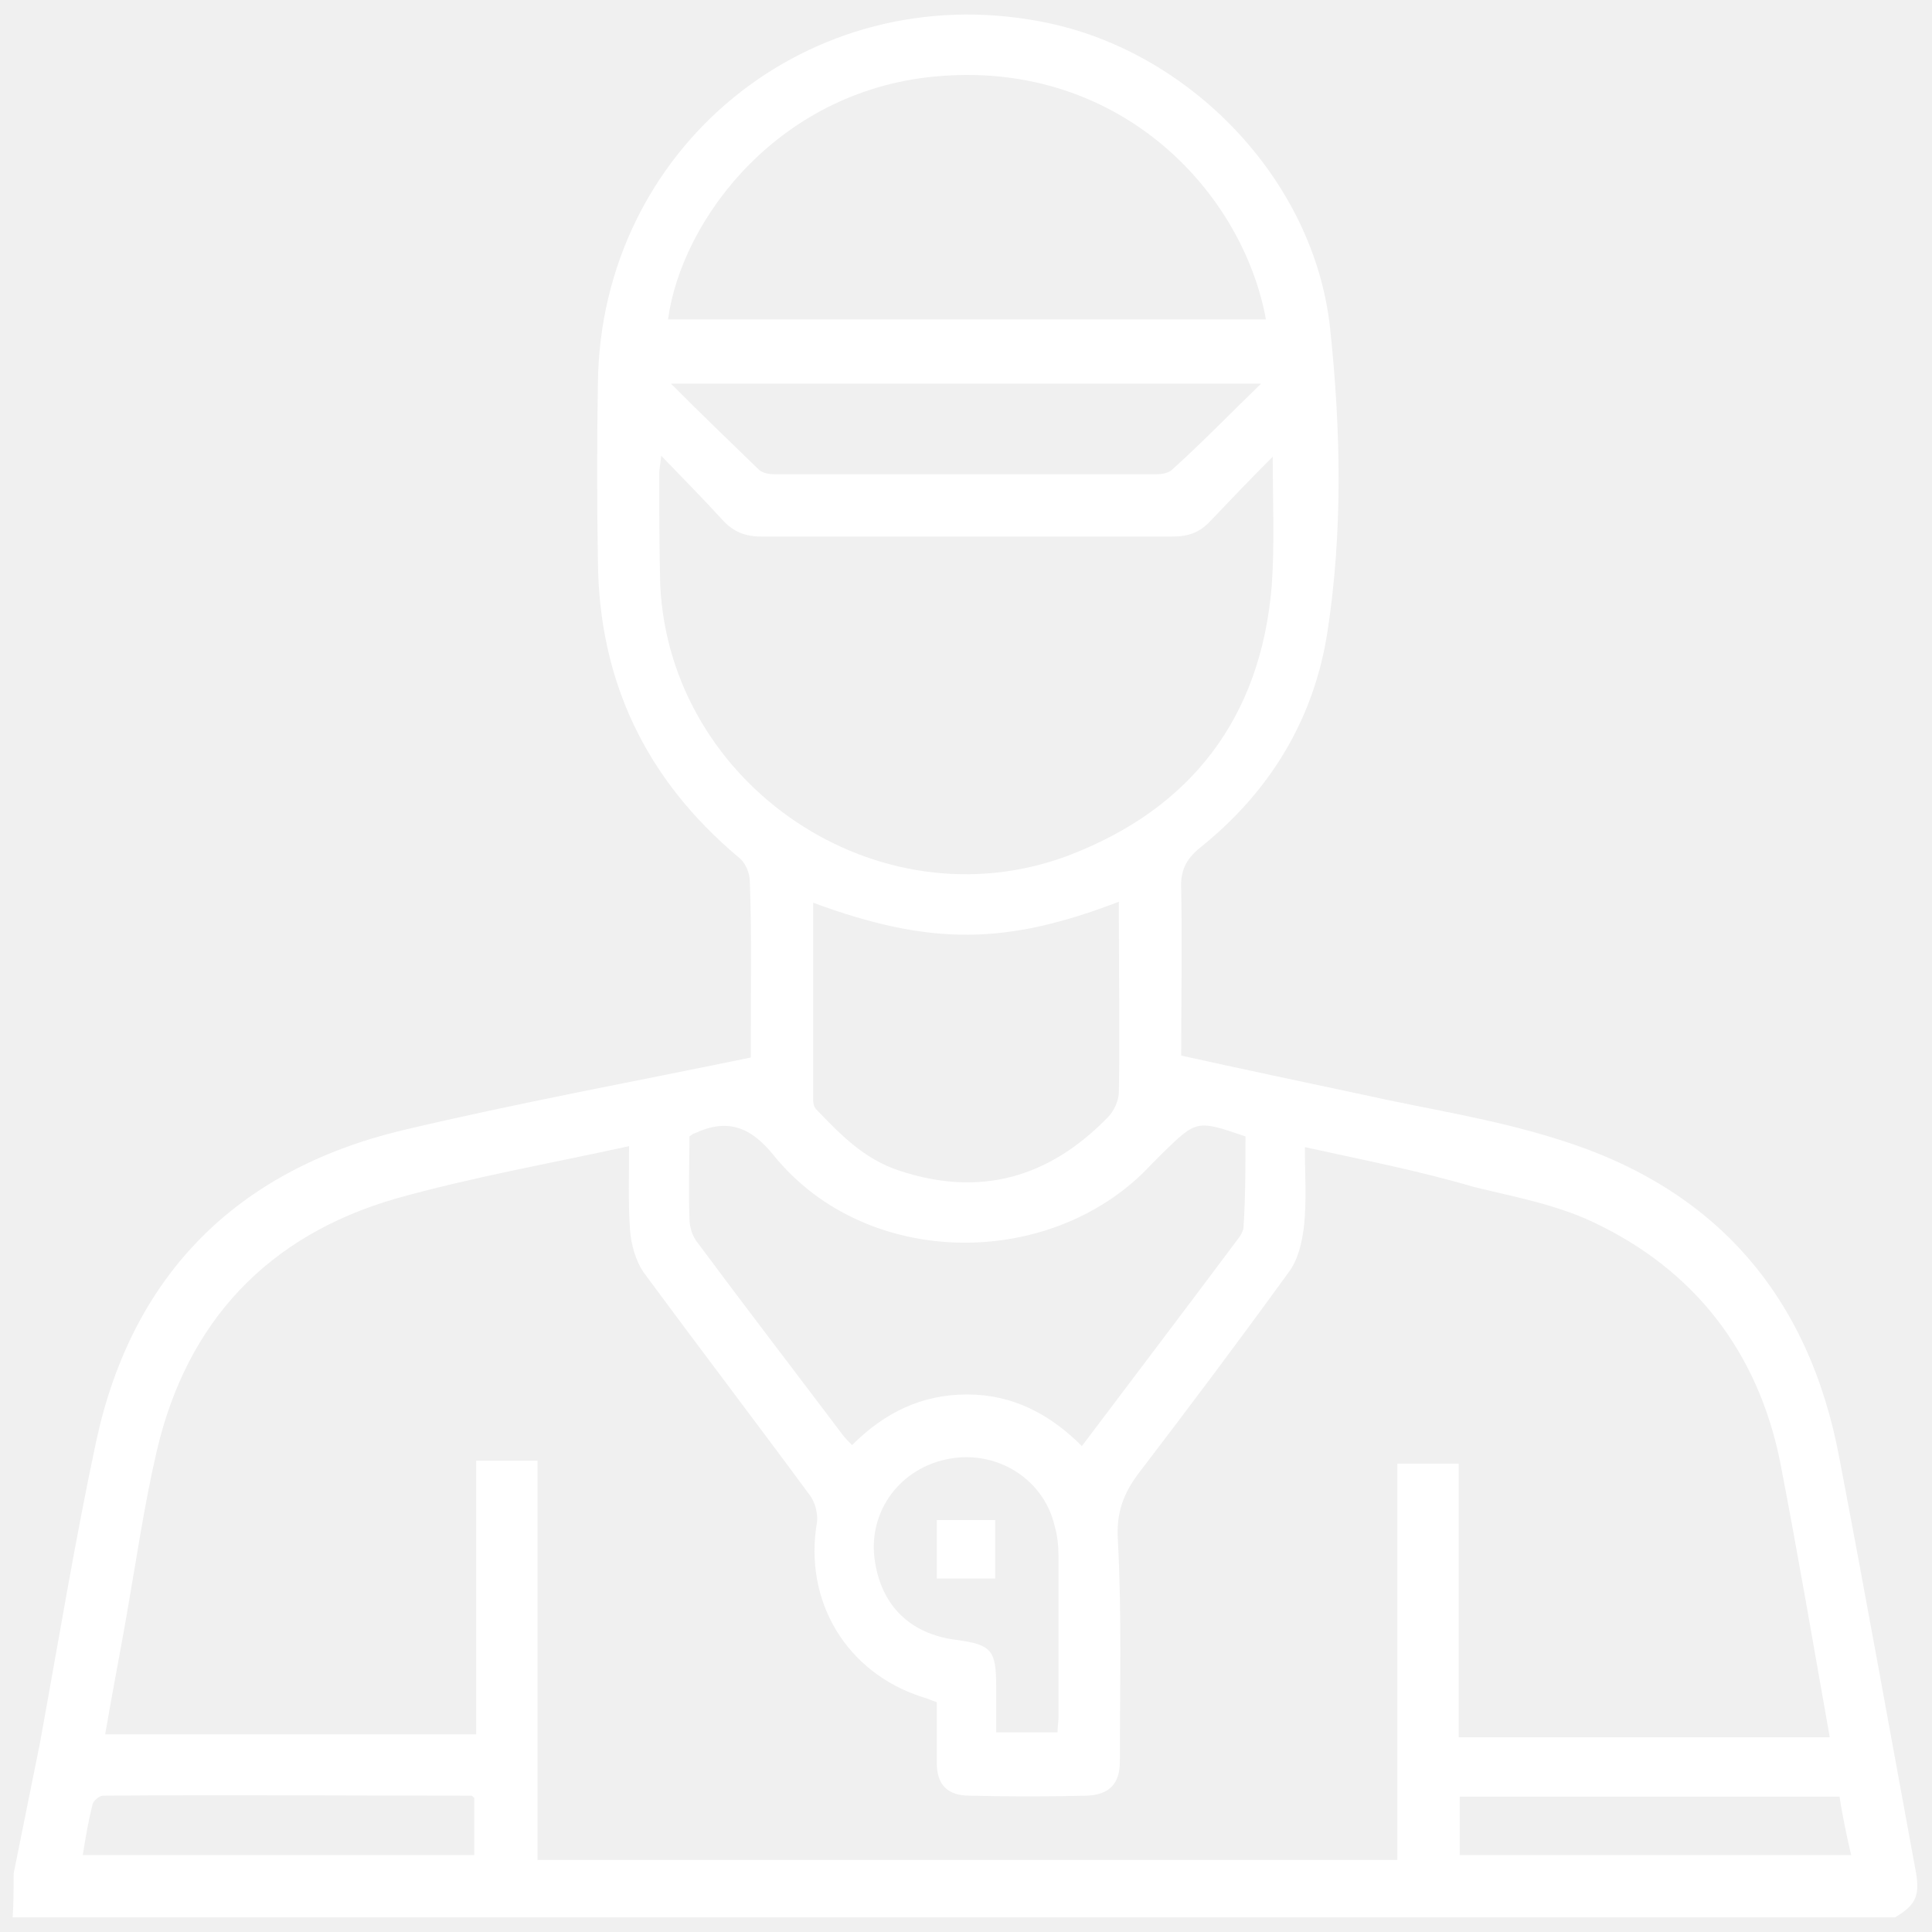
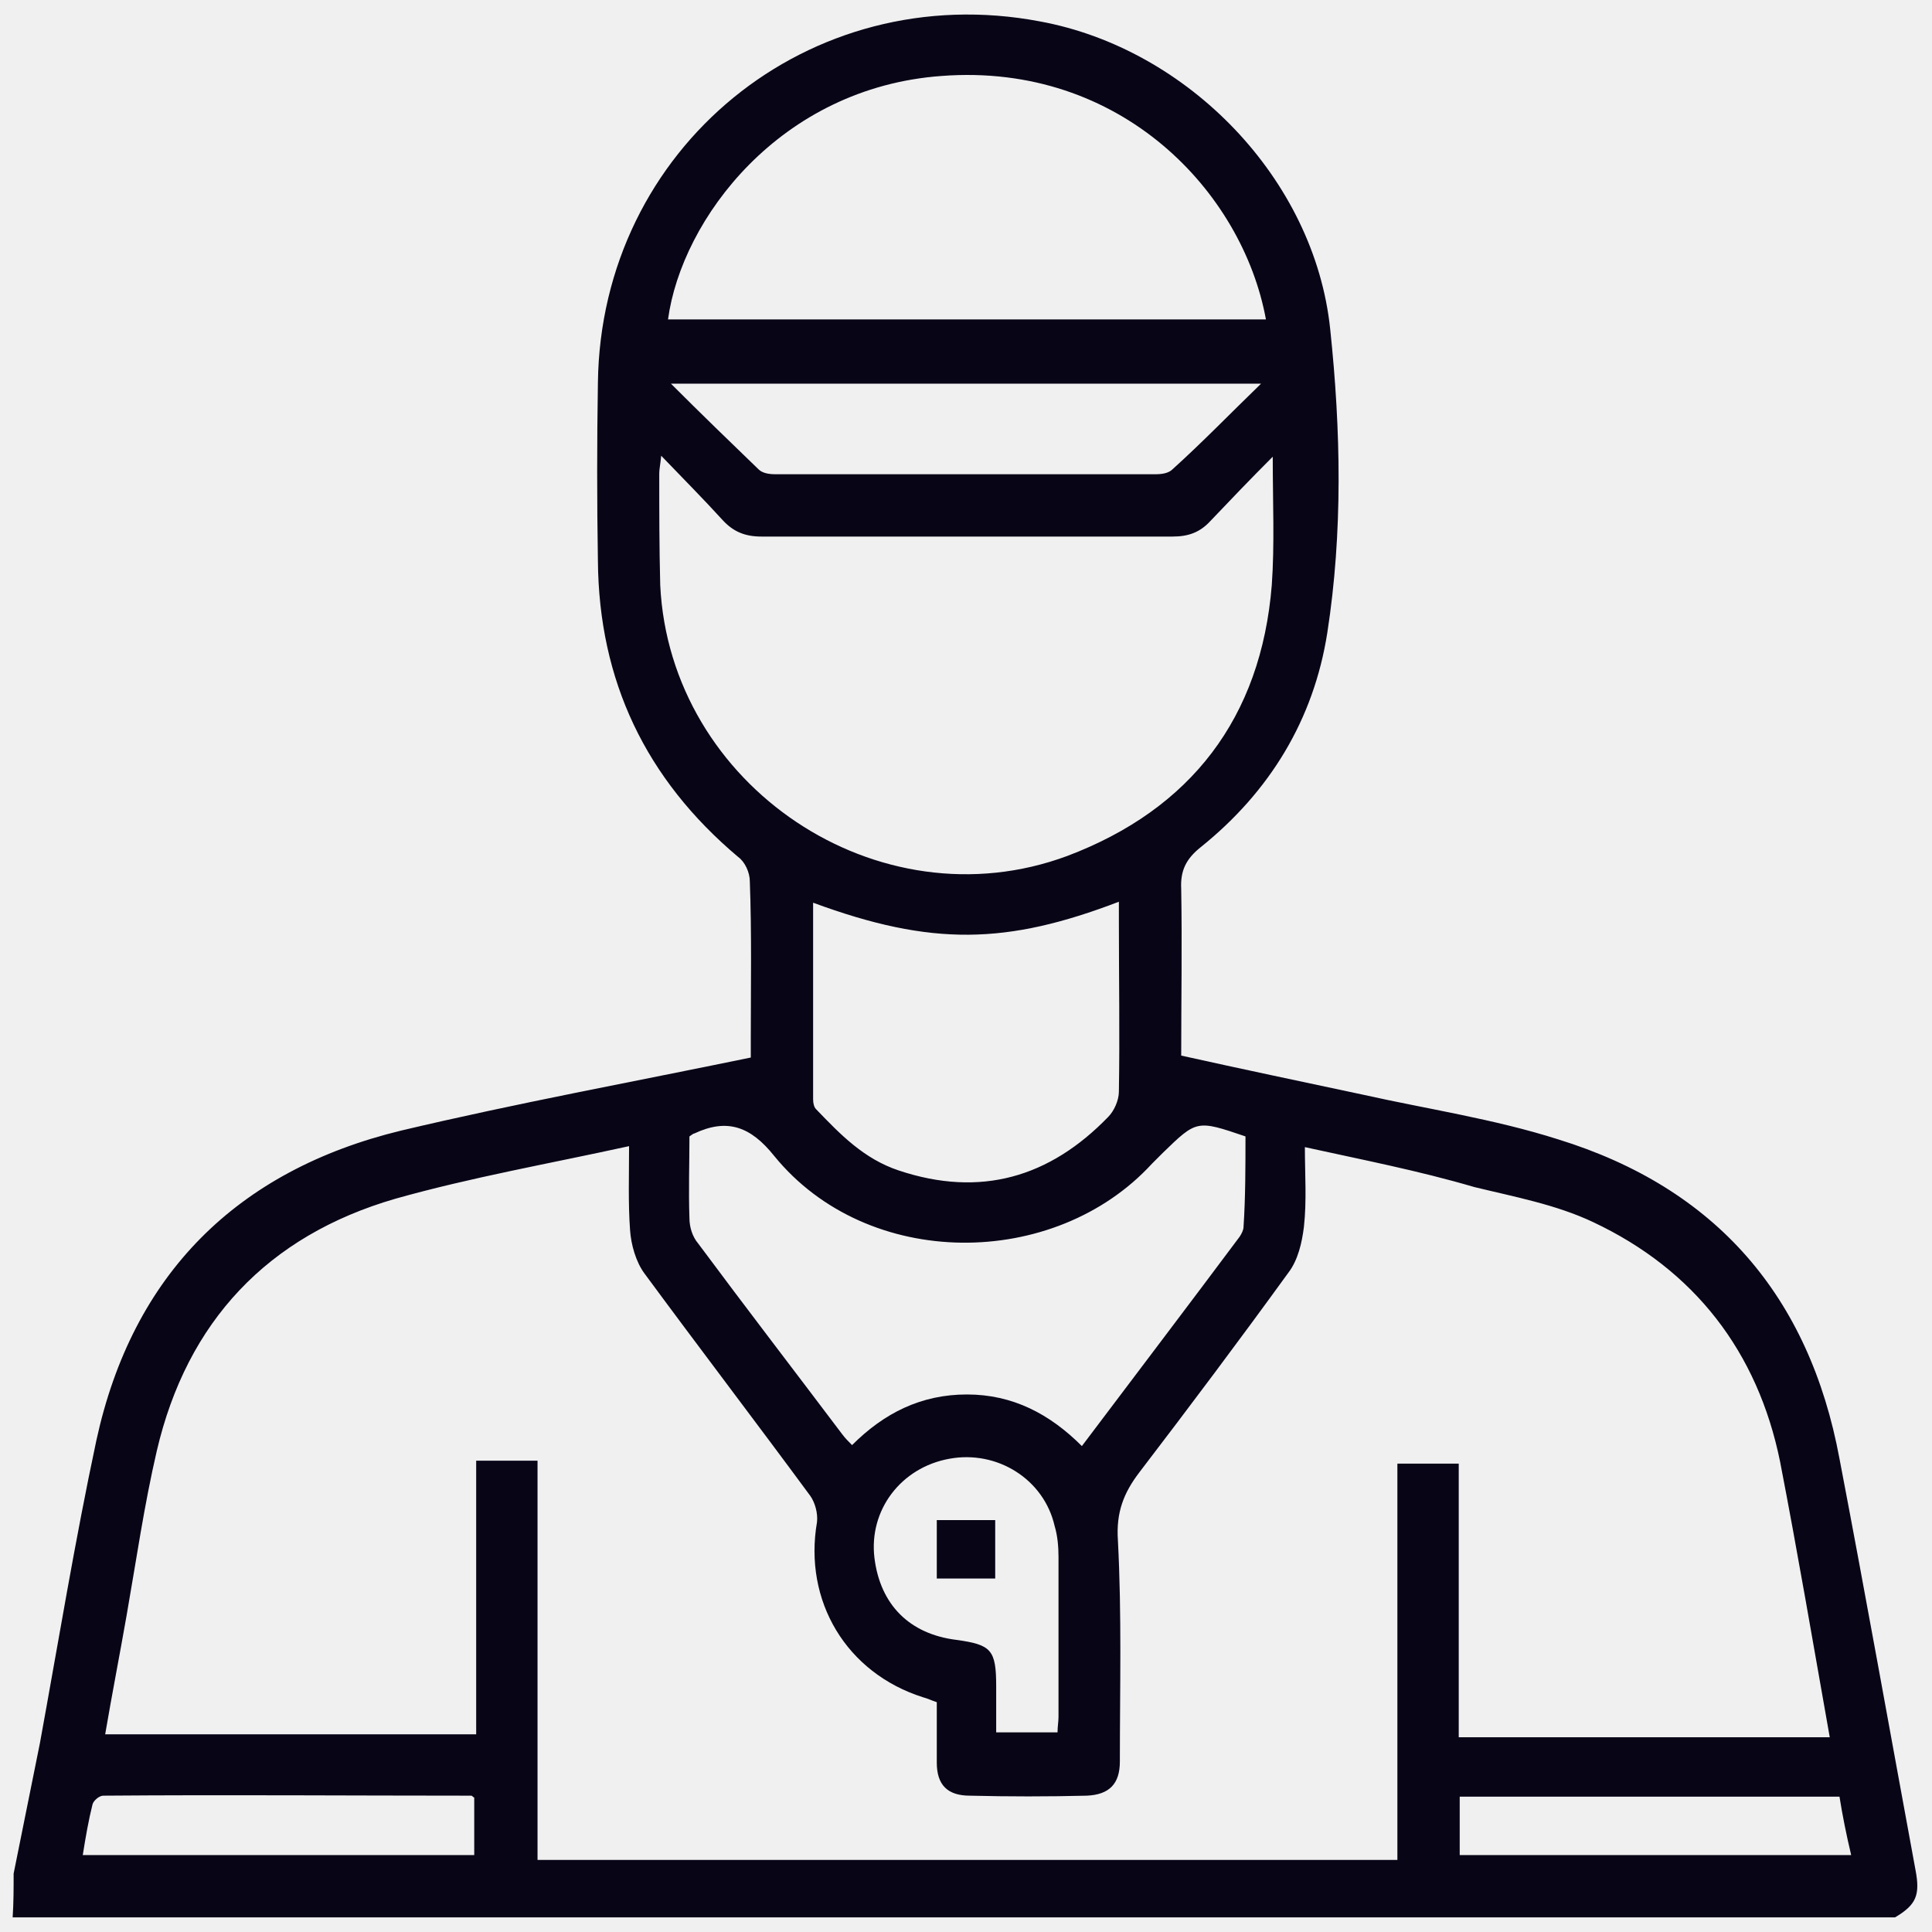
<svg xmlns="http://www.w3.org/2000/svg" version="1.1" id="Layer_1" x="0px" y="0px" viewBox="0 0 198.4 198.4" style="enable-background:new 0 0 198.4 198.4;" xml:space="preserve">
  <style type="text/css">
- 	.st0{fill:#FFFFFF;}
+ 	.st0{fill:#080517;}
</style>
  <g>
    <path class="st0" d="M1.4,192.4c0.9-4.5,1.8-8.9,2.7-13.4c1.9-10.4,3.6-20.8,5.8-31.1c3.7-17,14.4-27.7,31.3-31.8   c11.8-2.8,23.8-5,35.9-7.5c0-0.7,0-1.4,0-2.1c0-5.3,0.1-10.7-0.1-16c0-0.9-0.5-2-1.2-2.5C66.3,80,61.5,69.9,61.4,57.6   c-0.1-6.1-0.1-12.2,0-18.3c0.3-24.1,21.7-41.6,45.4-37.1C122,5,135,18.4,136.6,33.8c1.1,10.4,1.3,20.9-0.3,31.2   c-1.4,8.9-5.9,16.3-13,22c-1.5,1.2-2.1,2.4-2,4.3c0.1,5.7,0,11.3,0,17.1c6.3,1.4,12.5,2.7,18.6,4c6.7,1.5,13.5,2.5,20.1,4.6   c16.2,5,25.8,16.1,28.9,32.8c2.7,14.1,5.2,28.1,7.8,42.2c0.5,2.6,0.1,3.6-2.1,4.9c-64.4,0-128.9,0-193.3,0   C1.4,195.4,1.4,193.9,1.4,192.4z M134,117.8c0,2.8,0.2,5.5-0.1,8.2c-0.2,1.6-0.6,3.4-1.6,4.7c-5,6.9-10.1,13.7-15.3,20.5   c-1.6,2.1-2.4,4.1-2.2,7c0.4,7.6,0.2,15.1,0.2,22.7c0,2.3-1.1,3.4-3.4,3.5c-4,0.1-8,0.1-12,0c-2.3,0-3.4-1.1-3.4-3.4   c0-2.1,0-4.2,0-6.2c-0.6-0.2-1-0.4-1.4-0.5c-7.9-2.5-12.3-9.9-10.9-18c0.1-0.9-0.2-2-0.7-2.7c-5.6-7.6-11.4-15.2-17-22.8   c-0.9-1.2-1.4-3-1.5-4.5c-0.2-2.8-0.1-5.6-0.1-8.6c-8.2,1.8-16.2,3.2-24,5.4c-13.1,3.8-21.4,12.6-24.5,25.9   c-1.3,5.6-2.1,11.2-3.1,16.9c-0.7,4-1.5,8.1-2.2,12.2c12.8,0,25.4,0,38.1,0c0-9.4,0-18.8,0-28.1c2.2,0,4.2,0,6.3,0   c0,13.8,0,27.4,0,41c29.5,0,58.8,0,88.3,0c0-13.6,0-27.2,0-40.7c2.2,0,4.1,0,6.3,0c0,9.4,0,18.7,0,28.1c12.8,0,25.4,0,38.1,0   c-1.7-9.6-3.3-19-5.1-28.3c-2.3-11.3-8.8-19.7-19.2-24.6c-3.8-1.8-8.1-2.6-12.2-3.6C145.6,120.2,139.9,119.1,134,117.8z M67.9,46.8   c-0.1,1-0.2,1.4-0.2,1.8c0,3.8,0,7.6,0.1,11.5c1,20.6,22.4,35,41.8,27.8c12.7-4.8,19.9-14.2,21-27.8c0.3-4.2,0.1-8.5,0.1-13.2   c-2.4,2.4-4.4,4.5-6.4,6.6c-1.1,1.2-2.3,1.6-3.9,1.6c-14.1,0-28.1,0-42.2,0c-1.7,0-2.9-0.5-4-1.7C72.2,51.2,70.2,49.2,67.9,46.8z    M130,32.8c-2.4-13.1-14.9-26.4-33.3-25C80.1,9,70,22.5,68.6,32.8C89,32.8,109.5,32.8,130,32.8z M127.9,116.7c-5-1.7-5-1.7-8.5,1.7   c-0.4,0.4-0.7,0.7-1.1,1.1c-10,10.9-29.2,11-38.8-0.8c-2.4-3-4.8-3.9-8.2-2.3c-0.1,0-0.2,0.1-0.5,0.3c0,2.7-0.1,5.6,0,8.4   c0,0.9,0.3,1.9,0.9,2.6c4.9,6.6,9.9,13.1,14.8,19.6c0.3,0.4,0.6,0.7,1,1.1c3.3-3.3,7.1-5.2,11.8-5.2c4.7,0,8.5,2,11.8,5.3   c5.5-7.3,10.9-14.4,16.2-21.5c0.2-0.3,0.4-0.7,0.4-1C127.9,123,127.9,119.8,127.9,116.7z M83.5,92.7c0,6.9,0,13.5,0,20.2   c0,0.4,0.1,0.8,0.3,1c2.5,2.6,4.9,5.1,8.5,6.3c8.4,2.8,15.5,0.7,21.5-5.5c0.6-0.6,1.1-1.7,1.1-2.6c0.1-5.8,0-11.6,0-17.4   c0-0.7,0-1.3,0-2.1C103.4,97,95.7,97.2,83.5,92.7z M129.5,39.4c-20.4,0-40.2,0-60.6,0c3.2,3.2,6.1,6,9,8.8c0.4,0.4,1.1,0.5,1.7,0.5   c13,0,26.1,0,39.1,0c0.6,0,1.3-0.1,1.7-0.5C123.5,45.4,126.3,42.5,129.5,39.4z M108.6,177.9c0-0.6,0.1-1.1,0.1-1.6   c0-5.5,0-10.9,0-16.4c0-1.1-0.1-2.2-0.4-3.2c-1.1-4.8-5.9-7.8-10.8-6.9c-5,0.9-8.3,5.3-7.7,10.2c0.6,4.8,3.6,7.8,8.4,8.4   c3.6,0.5,4.1,1,4.1,4.8c0,1.5,0,3,0,4.7C104.6,177.9,106.5,177.9,108.6,177.9z M8.5,190.5c13.6,0,26.9,0,40.2,0c0-2.1,0-4,0-5.9   c-0.2-0.1-0.2-0.2-0.3-0.2c-12.6,0-25.2-0.1-37.8,0c-0.4,0-1,0.5-1.1,0.9C9.1,186.9,8.8,188.6,8.5,190.5z M188.9,184.5   c-13.1,0-26.1,0-39,0c0,2.1,0,4,0,6c13.5,0,26.8,0,40.2,0C189.6,188.4,189.2,186.4,188.9,184.5z" />
    <path class="st0" d="M96.2,162.1c0-2,0-3.9,0-6c2,0,4,0,6,0c0,2,0,3.9,0,6C100.3,162.1,98.4,162.1,96.2,162.1z" />
  </g>
</svg>
